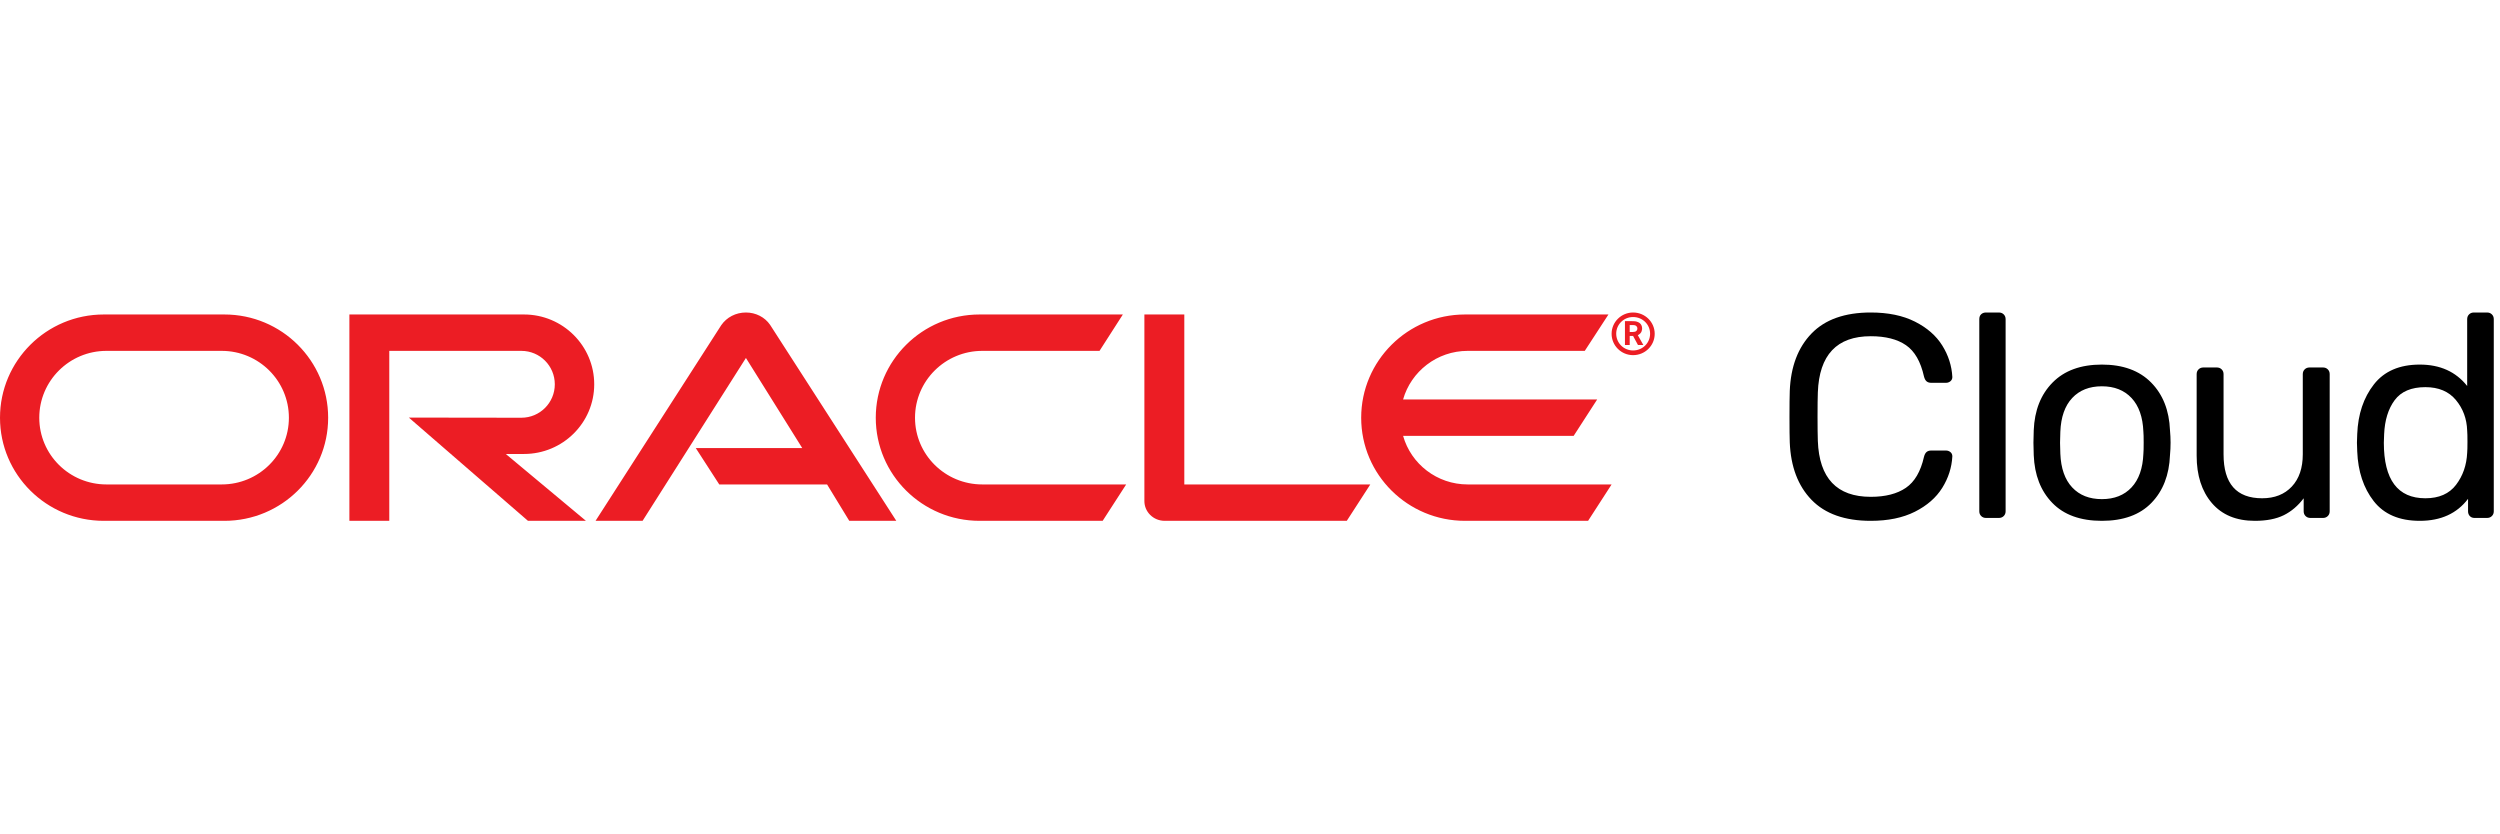
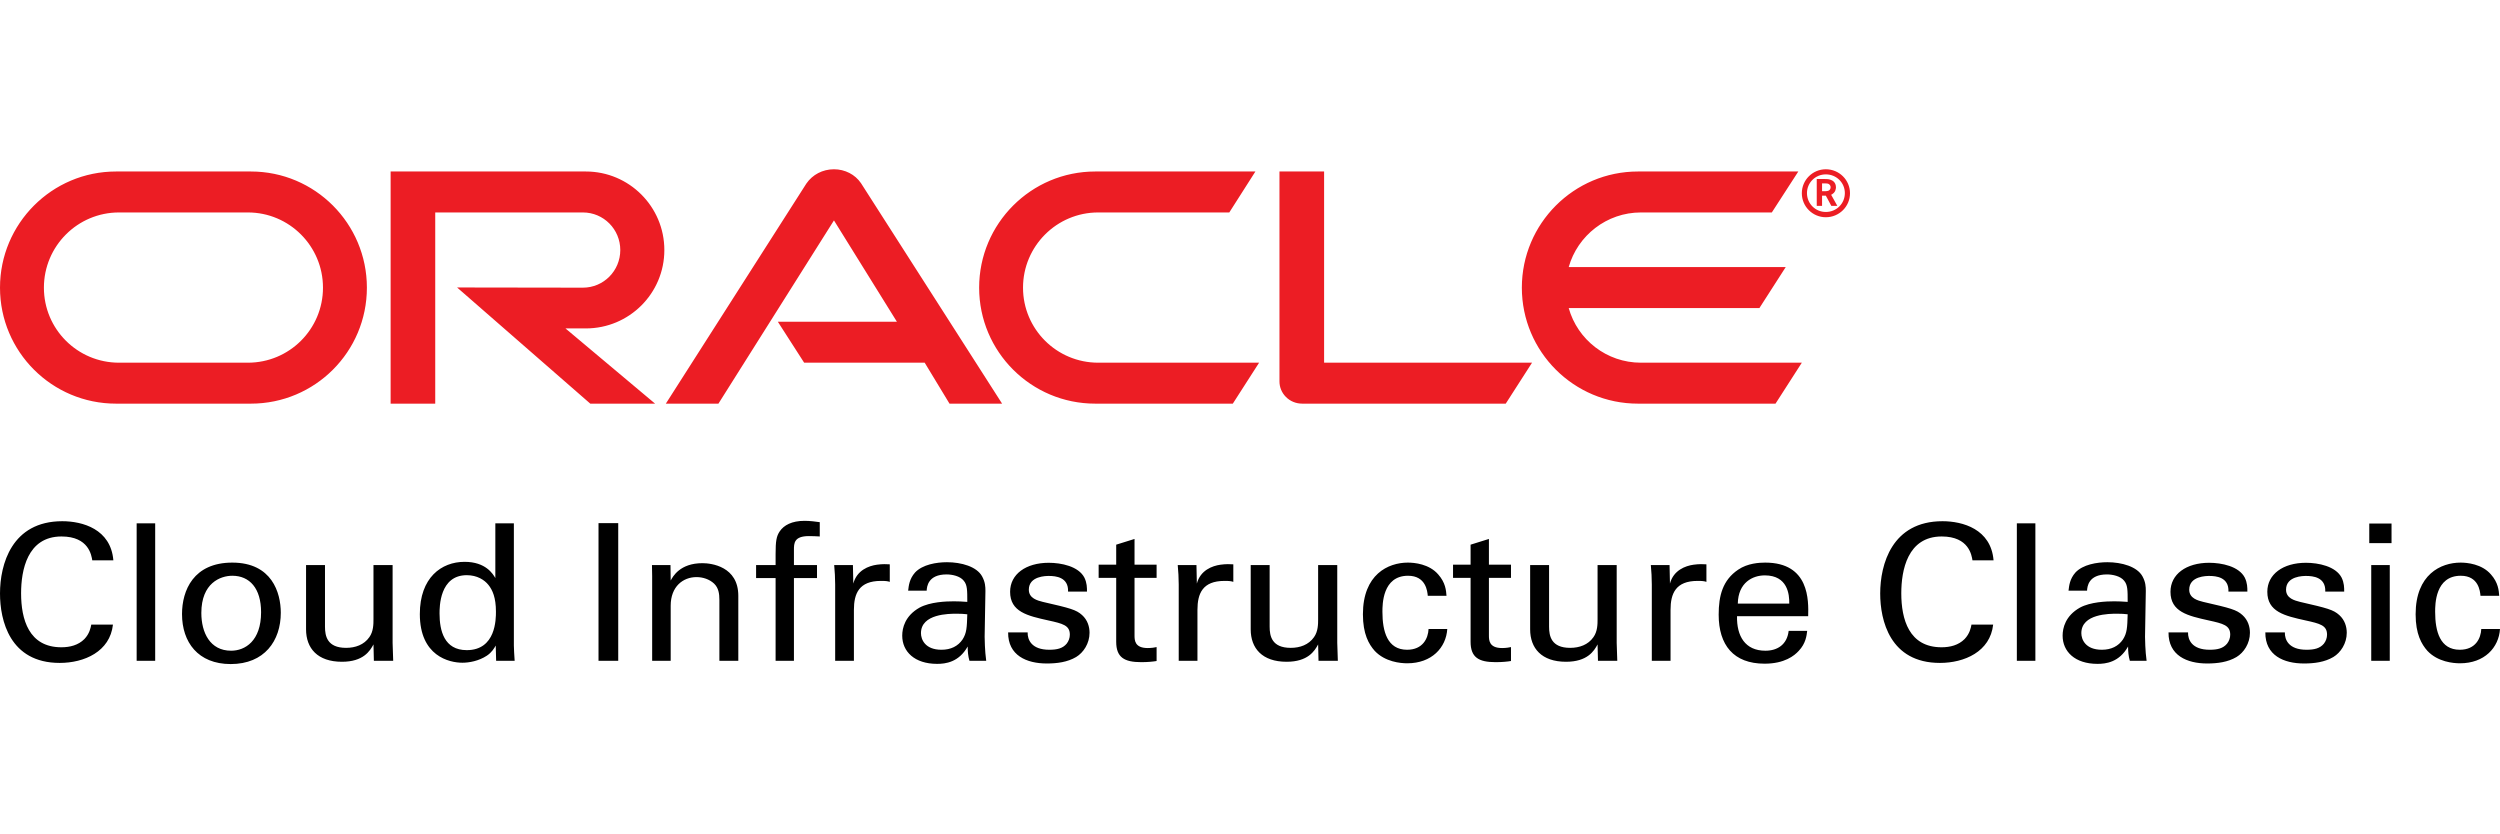
<svg xmlns="http://www.w3.org/2000/svg" width="192px" height="64px" viewBox="0 0 192 64" version="1.1">
-   <defs />
-   <g id="Symbols" stroke="none" stroke-width="1" fill="none" fill-rule="evenodd">
-     <g id="Provider/OraclePC/opc-64">
-       <path d="M139.127,38.389 C138.087,37.315 137.529,35.844 137.454,33.978 C137.439,33.578 137.432,32.926 137.432,32.022 C137.432,31.104 137.439,30.437 137.454,30.022 C137.529,28.156 138.087,26.685 139.127,25.611 C140.167,24.537 141.683,24 143.674,24 C145.007,24 146.137,24.233 147.065,24.7 C147.993,25.167 148.693,25.778 149.165,26.533 C149.636,27.289 149.895,28.096 149.94,28.956 C149.94,29.089 149.891,29.196 149.794,29.278 C149.696,29.359 149.58,29.4 149.446,29.4 L148.323,29.4 C148.173,29.4 148.053,29.363 147.964,29.289 C147.874,29.215 147.806,29.089 147.761,28.911 C147.507,27.77 147.047,26.97 146.38,26.511 C145.714,26.052 144.812,25.822 143.674,25.822 C141.069,25.822 139.715,27.259 139.61,30.133 C139.595,30.533 139.587,31.148 139.587,31.978 C139.587,32.807 139.595,33.437 139.61,33.867 C139.715,36.726 141.069,38.156 143.674,38.156 C144.797,38.156 145.695,37.926 146.369,37.467 C147.043,37.007 147.507,36.215 147.761,35.089 C147.806,34.911 147.874,34.785 147.964,34.711 C148.053,34.637 148.173,34.6 148.323,34.6 L149.446,34.6 C149.58,34.6 149.696,34.641 149.794,34.722 C149.891,34.804 149.94,34.911 149.94,35.044 C149.895,35.904 149.636,36.711 149.165,37.467 C148.693,38.222 147.993,38.833 147.065,39.3 C146.137,39.767 145.007,40 143.674,40 C141.683,40 140.167,39.463 139.127,38.389 Z M152.156,39.633 C152.058,39.537 152.01,39.415 152.01,39.267 L152.01,24.511 C152.01,24.348 152.058,24.222 152.156,24.133 C152.253,24.044 152.376,24 152.526,24 L153.514,24 C153.664,24 153.787,24.048 153.885,24.144 C153.982,24.241 154.031,24.363 154.031,24.511 L154.031,39.267 C154.031,39.415 153.982,39.537 153.885,39.633 C153.787,39.73 153.664,39.778 153.514,39.778 L152.526,39.778 C152.376,39.778 152.253,39.73 152.156,39.633 Z M157.617,38.622 C156.726,37.704 156.251,36.481 156.191,34.956 L156.168,34 L156.191,33.044 C156.251,31.519 156.733,30.296 157.639,29.378 C158.545,28.459 159.806,28 161.423,28 C163.04,28 164.301,28.459 165.207,29.378 C166.112,30.296 166.595,31.519 166.655,33.044 C166.685,33.37 166.7,33.689 166.7,34 C166.7,34.311 166.685,34.63 166.655,34.956 C166.595,36.481 166.12,37.704 165.229,38.622 C164.338,39.541 163.07,40 161.423,40 C159.776,40 158.507,39.541 157.617,38.622 Z M163.702,37.433 C164.264,36.833 164.567,35.97 164.612,34.844 C164.627,34.696 164.634,34.415 164.634,34 C164.634,33.585 164.627,33.304 164.612,33.156 C164.567,32.03 164.264,31.167 163.702,30.567 C163.141,29.967 162.381,29.667 161.423,29.667 C160.465,29.667 159.705,29.967 159.144,30.567 C158.582,31.167 158.279,32.03 158.234,33.156 L158.212,34 L158.234,34.844 C158.279,35.97 158.582,36.833 159.144,37.433 C159.705,38.033 160.465,38.333 161.423,38.333 C162.381,38.333 163.141,38.033 163.702,37.433 Z M169.87,38.633 C169.092,37.722 168.703,36.511 168.703,35 L168.703,28.733 C168.703,28.585 168.751,28.463 168.849,28.367 C168.946,28.27 169.07,28.222 169.219,28.222 L170.252,28.222 C170.402,28.222 170.525,28.27 170.623,28.367 C170.72,28.463 170.769,28.585 170.769,28.733 L170.769,34.889 C170.769,37.141 171.757,38.267 173.733,38.267 C174.691,38.267 175.451,37.967 176.012,37.367 C176.574,36.767 176.854,35.941 176.854,34.889 L176.854,28.733 C176.854,28.585 176.903,28.463 177,28.367 C177.098,28.27 177.221,28.222 177.371,28.222 L178.404,28.222 C178.554,28.222 178.677,28.27 178.774,28.367 C178.872,28.463 178.92,28.585 178.92,28.733 L178.92,39.267 C178.92,39.415 178.872,39.537 178.774,39.633 C178.677,39.73 178.554,39.778 178.404,39.778 L177.438,39.778 C177.289,39.778 177.165,39.73 177.068,39.633 C176.97,39.537 176.922,39.415 176.922,39.267 L176.922,38.267 C176.488,38.844 175.979,39.278 175.395,39.567 C174.811,39.856 174.07,40 173.172,40 C171.749,40 170.649,39.544 169.87,38.633 Z M182.304,38.489 C181.518,37.481 181.095,36.207 181.035,34.667 L181.013,34 L181.035,33.333 C181.095,31.807 181.522,30.537 182.315,29.522 C183.109,28.507 184.284,28 185.841,28 C187.398,28 188.61,28.548 189.479,29.644 L189.479,24.511 C189.479,24.363 189.527,24.241 189.625,24.144 C189.722,24.048 189.846,24 189.995,24 L191.006,24 C191.156,24 191.279,24.048 191.376,24.144 C191.474,24.241 191.522,24.363 191.522,24.511 L191.522,39.267 C191.522,39.415 191.474,39.537 191.376,39.633 C191.279,39.73 191.156,39.778 191.006,39.778 L190.04,39.778 C189.89,39.778 189.771,39.73 189.681,39.633 C189.591,39.537 189.546,39.415 189.546,39.267 L189.546,38.311 C188.693,39.437 187.458,40 185.841,40 C184.269,40 183.09,39.496 182.304,38.489 Z M188.625,37.233 C189.149,36.544 189.434,35.726 189.479,34.778 C189.494,34.615 189.501,34.333 189.501,33.933 C189.501,33.519 189.494,33.23 189.479,33.067 C189.449,32.163 189.161,31.381 188.614,30.722 C188.068,30.063 187.286,29.733 186.268,29.733 C185.19,29.733 184.404,30.067 183.91,30.733 C183.416,31.4 183.146,32.274 183.101,33.356 L183.079,34 C183.079,36.844 184.142,38.267 186.268,38.267 C187.316,38.267 188.101,37.922 188.625,37.233 Z" id="Cloud" fill="#000000" />
-       <path d="M112.718,37.205 C110.365,37.205 108.368,35.636 107.757,33.473 L120.858,33.473 L122.664,30.678 L107.757,30.678 C108.368,28.528 110.365,26.947 112.718,26.947 L121.71,26.947 L123.529,24.152 L112.514,24.152 C108.113,24.152 104.539,27.706 104.539,32.082 C104.539,36.459 108.113,40 112.514,40 L121.965,40 L123.771,37.205 L112.718,37.205 L112.718,37.205 Z M75.234,40 C70.833,40 67.259,36.459 67.259,32.082 C67.259,27.706 70.833,24.152 75.234,24.152 L86.236,24.152 L84.443,26.947 L75.438,26.947 C72.588,26.947 70.273,29.249 70.273,32.082 C70.273,34.915 72.588,37.205 75.438,37.205 L86.49,37.205 L84.684,40 L75.234,40 Z M17.027,37.205 C19.878,37.205 22.187,34.915 22.187,32.082 C22.187,29.249 19.878,26.947 17.027,26.947 L8.175,26.947 C5.326,26.947 3.016,29.249 3.016,32.082 C3.016,34.915 5.326,37.205 8.175,37.205 L17.027,37.205 Z M7.97,40 C3.57,40 0,36.459 0,32.082 C0,27.706 3.57,24.152 7.97,24.152 L17.234,24.152 C21.634,24.152 25.202,27.706 25.202,32.082 C25.202,36.459 21.634,40 17.234,40 L7.97,40 Z M40.243,34.865 C43.219,34.865 45.636,32.474 45.636,29.515 C45.636,26.555 43.219,24.152 40.243,24.152 L26.833,24.152 L26.833,40 L29.897,40 L29.897,26.947 L40.039,26.947 C41.464,26.947 42.609,28.098 42.609,29.515 C42.609,30.931 41.464,32.082 40.039,32.082 L31.398,32.07 L40.548,40 L45,40 L38.844,34.865 L40.243,34.865 Z M90.955,37.205 L90.955,24.152 L87.889,24.152 L87.889,38.482 C87.889,38.874 88.042,39.254 88.335,39.545 C88.627,39.835 89.021,40 89.454,40 L103.433,40 L105.239,37.205 L90.955,37.205 Z M53.433,34.409 L61.611,34.409 L57.287,27.491 L49.35,40 L45.738,40 L55.392,24.974 C55.811,24.367 56.511,24 57.287,24 C58.038,24 58.737,24.354 59.144,24.949 L68.836,40 L65.224,40 L63.519,37.205 L55.239,37.205 L53.433,34.409 Z M125.42,27.275 C124.513,27.275 123.771,26.543 123.771,25.637 C123.771,24.732 124.513,24 125.42,24 C126.339,24 127.081,24.732 127.081,25.637 C127.081,26.543 126.339,27.275 125.42,27.275 Z M125.267,24.662 C125.526,24.662 125.632,24.673 125.75,24.72 C126.08,24.825 126.115,25.115 126.115,25.231 C126.115,25.254 126.115,25.312 126.091,25.382 C126.08,25.451 126.032,25.591 125.867,25.695 C125.844,25.707 125.832,25.719 125.785,25.742 L126.209,26.497 L125.797,26.497 L125.42,25.8 L125.161,25.8 L125.161,26.497 L124.796,26.497 L124.796,24.662 L125.267,24.662 Z M125.396,25.498 C125.514,25.487 125.632,25.487 125.703,25.382 C125.738,25.335 125.75,25.289 125.75,25.219 C125.75,25.126 125.691,25.045 125.608,24.999 C125.526,24.964 125.444,24.964 125.267,24.964 L125.161,24.964 L125.161,25.498 L125.396,25.498 Z M124.125,25.626 C124.125,26.346 124.702,26.915 125.42,26.915 C126.15,26.915 126.727,26.346 126.727,25.626 C126.727,24.918 126.15,24.348 125.42,24.348 C124.702,24.348 124.125,24.918 124.125,25.626 Z" id="Combined-Shape-Copy" fill="#EC1D24" />
+   <g id="Provider/OracleCIC/opc-64" stroke="none" stroke-width="1" fill="none" fill-rule="evenodd">
+     <g id="Group" transform="translate(0, 13)">
+       <path d="M8.706,30.032 L7.086,30.032 C7.025,29.666 6.828,28.201 4.724,28.201 C2.089,28.201 1.62,30.808 1.62,32.566 C1.62,34.558 2.21,36.711 4.709,36.711 C5.375,36.711 6.011,36.55 6.48,36.081 C6.874,35.671 6.964,35.217 7.01,34.968 L8.675,34.968 C8.448,37.048 6.465,37.912 4.587,37.912 C0.742,37.912 0,34.631 0,32.581 C0,30.354 0.893,27.029 4.784,27.029 C6.329,27.029 8.509,27.63 8.706,30.032 Z M10.495,37.751 L10.495,27.19 L11.918,27.19 L11.918,37.751 L10.495,37.751 Z M13.979,34.162 C13.979,32.346 14.858,30.208 17.84,30.208 C20.883,30.208 21.565,32.522 21.565,34.06 C21.565,36.213 20.308,38 17.719,38 C15.206,38 13.979,36.316 13.979,34.162 Z M15.463,34.075 C15.463,35.583 16.129,36.975 17.749,36.975 C18.824,36.975 20.051,36.228 20.051,34.016 C20.051,32.185 19.172,31.218 17.84,31.218 C16.932,31.218 15.463,31.775 15.463,34.075 Z M23.505,30.398 L24.959,30.398 L24.959,35.129 C24.959,35.847 25.125,36.755 26.579,36.755 C27.29,36.755 27.956,36.521 28.365,35.935 C28.683,35.495 28.683,34.924 28.683,34.558 L28.683,30.398 L30.152,30.398 L30.152,36.374 C30.152,36.521 30.182,37.341 30.197,37.751 L28.713,37.751 L28.683,36.491 C28.41,37.004 27.896,37.824 26.261,37.824 C24.383,37.824 23.505,36.784 23.505,35.334 L23.505,30.398 Z M38.042,31.394 L38.042,27.19 L39.465,27.19 L39.465,36.579 C39.465,36.74 39.496,37.37 39.526,37.751 L38.103,37.751 L38.072,36.579 C37.951,36.784 37.785,37.092 37.391,37.356 C36.77,37.766 36.029,37.897 35.514,37.897 C34.499,37.897 32.243,37.385 32.243,34.162 C32.243,31.365 33.894,30.149 35.68,30.149 C37.315,30.149 37.86,31.087 38.042,31.394 Z M38.088,33.972 C38.088,32.903 37.83,32.317 37.512,31.921 C37.209,31.541 36.649,31.174 35.847,31.174 C33.757,31.174 33.757,33.621 33.757,34.119 C33.757,35.422 34.106,36.931 35.847,36.931 C38.088,36.931 38.088,34.543 38.088,33.972 Z M45.966,37.751 L45.966,27.176 L47.48,27.176 L47.48,37.751 L45.966,37.751 Z M50.086,37.751 L50.086,31.248 L50.071,30.398 L51.494,30.398 L51.509,31.585 C51.676,31.277 52.221,30.252 53.947,30.252 C54.628,30.252 56.702,30.501 56.702,32.756 L56.702,37.751 L55.249,37.751 L55.249,33.079 C55.249,32.595 55.188,32.156 54.84,31.819 C54.477,31.482 53.977,31.321 53.493,31.321 C52.463,31.321 51.509,32.039 51.509,33.518 L51.509,37.751 L50.086,37.751 Z M62.958,27.103 L62.958,28.201 C62.716,28.186 62.413,28.172 62.125,28.172 C60.974,28.172 60.974,28.728 60.974,29.241 L60.974,30.398 L62.746,30.398 L62.746,31.394 L60.974,31.394 L60.974,37.751 L59.566,37.751 L59.566,31.394 L58.068,31.394 L58.068,30.398 L59.566,30.398 L59.566,29.563 C59.566,28.553 59.627,28.186 59.884,27.806 C60.202,27.337 60.808,27 61.792,27 C62.201,27 62.655,27.059 62.958,27.103 Z M64.141,37.751 L64.141,31.892 C64.141,31.394 64.111,30.881 64.066,30.398 L65.504,30.398 L65.534,31.819 C65.807,30.794 66.715,30.457 67.351,30.369 C67.775,30.31 68.093,30.325 68.335,30.34 L68.335,31.687 C68.259,31.658 68.169,31.643 68.063,31.628 C67.957,31.614 67.82,31.614 67.654,31.614 C65.973,31.614 65.58,32.581 65.58,33.84 L65.58,37.751 L64.141,37.751 Z M75.741,37.751 L74.454,37.751 C74.348,37.385 74.318,37.033 74.318,36.652 C73.637,37.868 72.607,37.985 71.971,37.985 C70.23,37.985 69.291,37.033 69.291,35.818 C69.291,35.232 69.503,34.294 70.624,33.664 C71.441,33.225 72.653,33.181 73.258,33.181 C73.622,33.181 73.849,33.196 74.288,33.225 C74.288,32.317 74.288,31.921 74.015,31.599 C73.728,31.233 73.107,31.116 72.698,31.116 C71.26,31.116 71.184,32.068 71.169,32.361 L69.746,32.361 C69.791,31.98 69.837,31.467 70.276,30.969 C70.851,30.354 71.926,30.178 72.728,30.178 C73.834,30.178 75.014,30.515 75.423,31.262 C75.665,31.702 75.681,32.053 75.681,32.39 L75.62,35.905 C75.62,36.023 75.635,37.004 75.741,37.751 Z M74.288,34.177 C74.03,34.148 73.818,34.133 73.47,34.133 C72.895,34.133 70.73,34.133 70.73,35.627 C70.73,36.096 71.033,36.901 72.304,36.901 C73.031,36.901 73.576,36.623 73.924,36.111 C74.242,35.613 74.257,35.202 74.288,34.177 Z M77.424,35.569 L78.923,35.569 C78.908,36.125 79.211,36.901 80.589,36.901 C81.179,36.901 81.618,36.799 81.921,36.433 C82.072,36.242 82.163,35.993 82.163,35.744 C82.163,35.027 81.633,34.895 80.498,34.646 C78.908,34.294 77.576,33.987 77.576,32.449 C77.576,31.101 78.787,30.222 80.543,30.222 C81.497,30.222 82.829,30.486 83.283,31.365 C83.48,31.775 83.48,32.126 83.48,32.434 L82.027,32.434 C82.072,31.321 81.073,31.233 80.558,31.233 C80.346,31.233 79.014,31.233 79.014,32.288 C79.014,32.961 79.695,33.123 80.089,33.225 C82.193,33.708 82.648,33.826 83.102,34.236 C83.526,34.617 83.677,35.129 83.677,35.598 C83.677,36.418 83.208,37.121 82.648,37.458 C81.981,37.854 81.179,37.956 80.392,37.956 C78.847,37.956 77.409,37.341 77.424,35.569 Z M84.376,31.379 L84.376,30.369 L85.724,30.369 L85.724,28.831 L87.132,28.391 L87.132,30.369 L88.827,30.369 L88.827,31.379 L87.132,31.379 L87.132,35.788 C87.132,36.154 87.132,36.77 88.146,36.77 C88.434,36.77 88.706,36.726 88.827,36.696 L88.827,37.766 C88.57,37.81 88.161,37.854 87.646,37.854 C86.344,37.854 85.724,37.487 85.724,36.286 L85.724,31.379 L84.376,31.379 Z M90.526,37.751 L90.526,31.892 C90.526,31.394 90.495,30.881 90.45,30.398 L91.888,30.398 L91.918,31.819 C92.191,30.794 93.099,30.457 93.735,30.369 C94.159,30.31 94.477,30.325 94.719,30.34 L94.719,31.687 C94.644,31.658 94.553,31.643 94.447,31.628 C94.341,31.614 94.205,31.614 94.038,31.614 C92.358,31.614 91.964,32.581 91.964,33.84 L91.964,37.751 L90.526,37.751 Z M96.054,30.398 L97.508,30.398 L97.508,35.129 C97.508,35.847 97.674,36.755 99.128,36.755 C99.839,36.755 100.505,36.521 100.914,35.935 C101.232,35.495 101.232,34.924 101.232,34.558 L101.232,30.398 L102.701,30.398 L102.701,36.374 C102.701,36.521 102.731,37.341 102.746,37.751 L101.262,37.751 L101.232,36.491 C100.96,37.004 100.445,37.824 98.81,37.824 C96.932,37.824 96.054,36.784 96.054,35.334 L96.054,30.398 Z M111.091,32.756 L109.653,32.756 C109.622,32.419 109.516,31.218 108.139,31.218 C106.17,31.218 106.17,33.43 106.17,33.987 C106.17,35.495 106.549,36.901 108.063,36.901 C109.274,36.901 109.683,36.023 109.713,35.305 L111.151,35.305 C111.061,36.74 109.955,37.941 108.078,37.941 C107.563,37.941 106.382,37.839 105.58,36.989 C105.126,36.477 104.672,35.7 104.672,34.177 C104.672,31.116 106.609,30.208 108.123,30.208 C108.623,30.208 109.759,30.31 110.455,31.116 C111.015,31.746 111.061,32.346 111.091,32.756 Z M111.593,31.379 L111.593,30.369 L112.941,30.369 L112.941,28.831 L114.349,28.391 L114.349,30.369 L116.044,30.369 L116.044,31.379 L114.349,31.379 L114.349,35.788 C114.349,36.154 114.349,36.77 115.363,36.77 C115.651,36.77 115.923,36.726 116.044,36.696 L116.044,37.766 C115.787,37.81 115.378,37.854 114.863,37.854 C113.561,37.854 112.941,37.487 112.941,36.286 L112.941,31.379 L111.593,31.379 Z M117.515,30.398 L118.969,30.398 L118.969,35.129 C118.969,35.847 119.135,36.755 120.589,36.755 C121.3,36.755 121.967,36.521 122.375,35.935 C122.693,35.495 122.693,34.924 122.693,34.558 L122.693,30.398 L124.162,30.398 L124.162,36.374 C124.162,36.521 124.192,37.341 124.207,37.751 L122.724,37.751 L122.693,36.491 C122.421,37.004 121.906,37.824 120.271,37.824 C118.394,37.824 117.515,36.784 117.515,35.334 L117.515,30.398 Z M126.859,37.751 L126.859,31.892 C126.859,31.394 126.829,30.881 126.784,30.398 L128.222,30.398 L128.252,31.819 C128.525,30.794 129.433,30.457 130.069,30.369 C130.493,30.31 130.811,30.325 131.053,30.34 L131.053,31.687 C130.978,31.658 130.887,31.643 130.781,31.628 C130.675,31.614 130.538,31.614 130.372,31.614 C128.691,31.614 128.298,32.581 128.298,33.84 L128.298,37.751 L126.859,37.751 Z M138.868,34.324 L133.403,34.324 C133.372,35.847 134.023,36.975 135.583,36.975 C136.506,36.975 137.248,36.506 137.369,35.451 L138.792,35.451 C138.747,35.818 138.686,36.418 138.141,36.989 C137.808,37.356 137.051,37.971 135.522,37.971 C133.13,37.971 131.994,36.535 131.994,34.206 C131.994,32.756 132.297,31.555 133.493,30.75 C134.22,30.252 135.128,30.208 135.568,30.208 C138.974,30.208 138.898,33.123 138.868,34.324 Z M133.463,33.357 L137.415,33.357 C137.43,32.654 137.294,31.189 135.537,31.189 C134.614,31.189 133.493,31.731 133.463,33.357 Z M153.105,30.032 L151.485,30.032 C151.424,29.666 151.228,28.201 149.123,28.201 C146.489,28.201 146.019,30.808 146.019,32.566 C146.019,34.558 146.61,36.711 149.108,36.711 C149.774,36.711 150.41,36.55 150.879,36.081 C151.273,35.671 151.364,35.217 151.409,34.968 L153.075,34.968 C152.848,37.048 150.864,37.912 148.987,37.912 C145.141,37.912 144.399,34.631 144.399,32.581 C144.399,30.354 145.293,27.029 149.184,27.029 C150.728,27.029 152.908,27.63 153.105,30.032 Z M154.894,37.751 L154.894,27.19 L156.317,27.19 L156.317,37.751 L154.894,37.751 Z M164.859,37.751 L163.572,37.751 C163.466,37.385 163.436,37.033 163.436,36.652 C162.754,37.868 161.725,37.985 161.089,37.985 C159.348,37.985 158.409,37.033 158.409,35.818 C158.409,35.232 158.621,34.294 159.741,33.664 C160.559,33.225 161.77,33.181 162.376,33.181 C162.739,33.181 162.966,33.196 163.405,33.225 C163.405,32.317 163.405,31.921 163.133,31.599 C162.845,31.233 162.224,31.116 161.816,31.116 C160.377,31.116 160.302,32.068 160.286,32.361 L158.863,32.361 C158.909,31.98 158.954,31.467 159.393,30.969 C159.968,30.354 161.043,30.178 161.846,30.178 C162.951,30.178 164.132,30.515 164.541,31.262 C164.783,31.702 164.798,32.053 164.798,32.39 L164.738,35.905 C164.738,36.023 164.753,37.004 164.859,37.751 Z M163.405,34.177 C163.148,34.148 162.936,34.133 162.588,34.133 C162.012,34.133 159.847,34.133 159.847,35.627 C159.847,36.096 160.15,36.901 161.422,36.901 C162.149,36.901 162.694,36.623 163.042,36.111 C163.36,35.613 163.375,35.202 163.405,34.177 Z M166.542,35.569 L168.041,35.569 C168.026,36.125 168.328,36.901 169.706,36.901 C170.297,36.901 170.736,36.799 171.038,36.433 C171.19,36.242 171.281,35.993 171.281,35.744 C171.281,35.027 170.751,34.895 169.615,34.646 C168.026,34.294 166.693,33.987 166.693,32.449 C166.693,31.101 167.904,30.222 169.661,30.222 C170.615,30.222 171.947,30.486 172.401,31.365 C172.598,31.775 172.598,32.126 172.598,32.434 L171.144,32.434 C171.19,31.321 170.191,31.233 169.676,31.233 C169.464,31.233 168.132,31.233 168.132,32.288 C168.132,32.961 168.813,33.123 169.206,33.225 C171.311,33.708 171.765,33.826 172.219,34.236 C172.643,34.617 172.795,35.129 172.795,35.598 C172.795,36.418 172.325,37.121 171.765,37.458 C171.099,37.854 170.297,37.956 169.509,37.956 C167.965,37.956 166.527,37.341 166.542,35.569 Z M173.978,35.569 L175.477,35.569 C175.462,36.125 175.765,36.901 177.142,36.901 C177.733,36.901 178.172,36.799 178.475,36.433 C178.626,36.242 178.717,35.993 178.717,35.744 C178.717,35.027 178.187,34.895 177.052,34.646 C175.462,34.294 174.13,33.987 174.13,32.449 C174.13,31.101 175.341,30.222 177.097,30.222 C178.051,30.222 179.383,30.486 179.837,31.365 C180.034,31.775 180.034,32.126 180.034,32.434 L178.581,32.434 C178.626,31.321 177.627,31.233 177.112,31.233 C176.9,31.233 175.568,31.233 175.568,32.288 C175.568,32.961 176.249,33.123 176.643,33.225 C178.747,33.708 179.202,33.826 179.656,34.236 C180.08,34.617 180.231,35.129 180.231,35.598 C180.231,36.418 179.762,37.121 179.202,37.458 C178.535,37.854 177.733,37.956 176.946,37.956 C175.401,37.956 173.963,37.341 173.978,35.569 Z M181.96,28.714 L181.96,27.205 L183.67,27.205 L183.67,28.714 L181.96,28.714 Z M182.111,37.751 L182.111,30.398 L183.534,30.398 L183.534,37.751 L182.111,37.751 Z M191.939,32.756 L190.501,32.756 C190.471,32.419 190.365,31.218 188.987,31.218 C187.019,31.218 187.019,33.43 187.019,33.987 C187.019,35.495 187.397,36.901 188.911,36.901 C190.123,36.901 190.531,36.023 190.562,35.305 L192,35.305 C191.909,36.74 190.804,37.941 188.927,37.941 C188.412,37.941 187.231,37.839 186.428,36.989 C185.974,36.477 185.52,35.7 185.52,34.177 C185.52,31.116 187.458,30.208 188.972,30.208 C189.472,30.208 190.607,30.31 191.304,31.116 C191.864,31.746 191.909,32.346 191.939,32.756 Z" id="Cloud-Infrastructure" fill="#000000" />
+       <path d="M126.022,14.855 C123.391,14.855 121.158,13.091 120.476,10.658 L135.123,10.658 L137.143,7.513 L120.476,7.513 C121.158,5.094 123.391,3.316 126.022,3.316 L136.076,3.316 L138.11,0.171 L125.795,0.171 C120.874,0.171 116.878,4.169 116.878,9.093 C116.878,14.016 120.874,18 125.795,18 L136.36,18 L138.38,14.855 L126.022,14.855 Z M84.114,18 C79.194,18 75.198,14.016 75.198,9.093 C75.198,4.169 79.194,0.171 84.114,0.171 L96.415,0.171 L94.41,3.316 L84.341,3.316 C81.156,3.316 78.568,5.905 78.568,9.093 C78.568,12.28 81.156,14.855 84.341,14.855 L96.699,14.855 L94.68,18 L84.114,18 Z M19.037,14.855 C22.224,14.855 24.805,12.28 24.805,9.093 C24.805,5.905 22.224,3.316 19.037,3.316 L9.14,3.316 C5.954,3.316 3.372,5.905 3.372,9.093 C3.372,12.28 5.954,14.855 9.14,14.855 L19.037,14.855 Z M8.911,18 C3.992,18 1.42108547e-14,14.016 1.42108547e-14,9.093 C1.42108547e-14,4.169 3.992,0.171 8.911,0.171 L19.268,0.171 C24.188,0.171 28.177,4.169 28.177,9.093 C28.177,14.016 24.188,18 19.268,18 L8.911,18 Z M44.993,12.223 C48.321,12.223 51.022,9.534 51.022,6.204 C51.022,2.874 48.321,0.171 44.993,0.171 L30,0.171 L30,18 L33.426,18 L33.426,3.316 L44.765,3.316 C46.358,3.316 47.638,4.61 47.638,6.204 C47.638,7.798 46.358,9.093 44.765,9.093 L35.104,9.078 L45.334,18 L50.311,18 L43.429,12.223 L44.993,12.223 Z M101.691,14.855 L101.691,0.171 L98.263,0.171 L98.263,16.292 C98.263,16.734 98.434,17.161 98.761,17.488 C99.088,17.815 99.529,18 100.013,18 L115.641,18 L117.661,14.855 L101.691,14.855 Z M59.739,11.711 L68.883,11.711 L64.048,3.927 L55.175,18 L51.136,18 L61.93,1.096 C62.399,0.413 63.181,0 64.048,0 C64.888,0 65.67,0.398 66.124,1.067 L76.961,18 L72.922,18 L71.016,14.855 L61.759,14.855 L59.739,11.711 Z M140.223,3.684 C139.209,3.684 138.38,2.861 138.38,1.842 C138.38,0.823 139.209,0 140.223,0 C141.251,0 142.08,0.823 142.08,1.842 C142.08,2.861 141.251,3.684 140.223,3.684 Z M140.052,0.745 C140.342,0.745 140.46,0.758 140.592,0.81 C140.961,0.928 141.001,1.254 141.001,1.385 C141.001,1.411 141.001,1.476 140.974,1.554 C140.961,1.633 140.908,1.79 140.724,1.907 C140.698,1.92 140.685,1.933 140.632,1.959 L141.106,2.809 L140.645,2.809 L140.223,2.025 L139.934,2.025 L139.934,2.809 L139.526,2.809 L139.526,0.745 L140.052,0.745 Z M140.197,1.685 C140.329,1.672 140.46,1.672 140.539,1.554 C140.579,1.502 140.592,1.45 140.592,1.372 C140.592,1.267 140.526,1.176 140.434,1.124 C140.342,1.084 140.25,1.084 140.052,1.084 L139.934,1.084 L139.934,1.685 L140.197,1.685 Z M138.775,1.829 C138.775,2.639 139.42,3.279 140.223,3.279 C141.04,3.279 141.685,2.639 141.685,1.829 C141.685,1.032 141.04,0.392 140.223,0.392 C139.42,0.392 138.775,1.032 138.775,1.829 Z" id="ORACLE" fill="#EC1D24" />
    </g>
  </g>
</svg>
